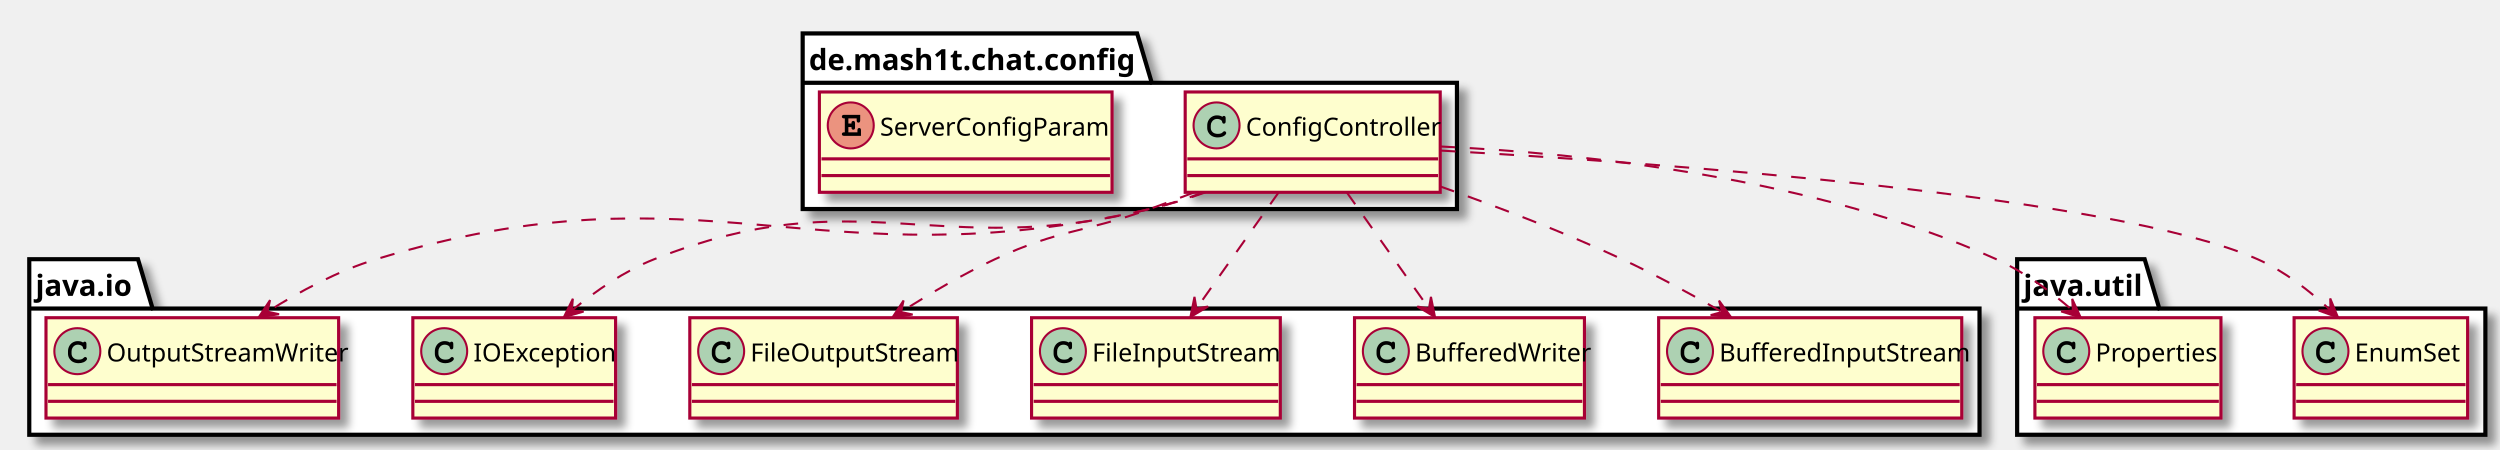
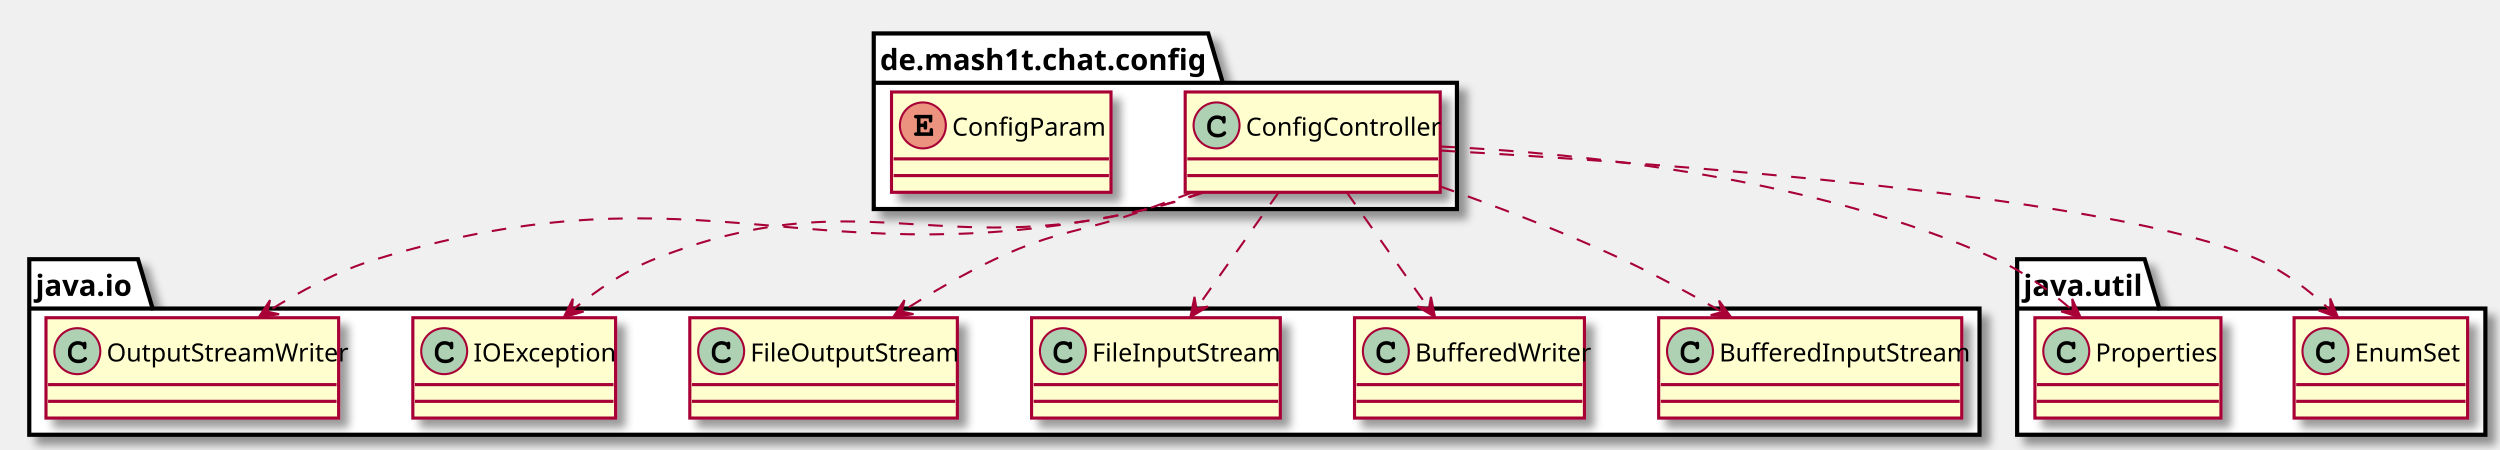
<svg xmlns="http://www.w3.org/2000/svg" height="215pt" style="width:1196px;height:215px;" version="1.1" viewBox="0 0 1196 215" width="1196pt">
  <defs>
    <filter height="300%" id="f1" width="300%" x="-1" y="-1">
      <feGaussianBlur result="blurOut" stdDeviation="2.0" />
      <feColorMatrix in="blurOut" result="blurOut2" type="matrix" values="0 0 0 0 0 0 0 0 0 0 0 0 0 0 0 0 0 0 .4 0" />
      <feOffset dx="4.0" dy="4.0" in="blurOut2" result="blurOut3" />
      <feBlend in="SourceGraphic" in2="blurOut3" mode="normal" />
    </filter>
  </defs>
  <g>
-     <polygon fill="#FFFFFF" filter="url(#f1)" points="384,16,544,16,551,39.609,697,39.609,697,100,384,100,384,16" style="stroke: #000000; stroke-width: 2.0;" />
-     <line style="stroke: #000000; stroke-width: 2.0;" x1="384" x2="551" y1="39.609" y2="39.609" />
-     <text fill="#000000" font-family="sans-serif" font-size="14" font-weight="bold" lengthAdjust="spacingAndGlyphs" textLength="154" x="387" y="33.533">de.mash1t.chat.config</text>
+     <polygon fill="#FFFFFF" filter="url(#f1)" points="418,16,578,16,585,39.609,697,39.609,697,100,418,100,418,16" style="stroke: #000000; stroke-width: 2.0;" />
+     <line style="stroke: #000000; stroke-width: 2.0;" x1="418" x2="585" y1="39.609" y2="39.609" />
+     <text fill="#000000" font-family="sans-serif" font-size="14" font-weight="bold" lengthAdjust="spacingAndGlyphs" textLength="154" x="421" y="33.533">de.mash1t.chat.config</text>
    <polygon fill="#FFFFFF" filter="url(#f1)" points="14,124,66,124,73,147.609,947,147.609,947,208,14,208,14,124" style="stroke: #000000; stroke-width: 2.0;" />
    <line style="stroke: #000000; stroke-width: 2.0;" x1="14" x2="73" y1="147.609" y2="147.609" />
    <text fill="#000000" font-family="sans-serif" font-size="14" font-weight="bold" lengthAdjust="spacingAndGlyphs" textLength="46" x="17" y="141.533">java.io</text>
    <polygon fill="#FFFFFF" filter="url(#f1)" points="965,124,1026,124,1033,147.609,1189,147.609,1189,208,965,208,965,124" style="stroke: #000000; stroke-width: 2.0;" />
    <line style="stroke: #000000; stroke-width: 2.0;" x1="965" x2="1033" y1="147.609" y2="147.609" />
    <text fill="#000000" font-family="sans-serif" font-size="14" font-weight="bold" lengthAdjust="spacingAndGlyphs" textLength="55" x="968" y="141.533">java.util</text>
    <rect fill="#FEFECE" filter="url(#f1)" height="48" style="stroke: #A80036; stroke-width: 1.5;" width="122" x="567" y="44" />
    <ellipse cx="582" cy="60" fill="#ADD1B2" rx="11" ry="11" style="stroke: #A80036; stroke-width: 1.0;" />
    <path d="M584.766,55.875 Q584.922,55.656 585.109,55.547 Q585.297,55.438 585.516,55.438 Q585.891,55.438 586.125,55.695 Q586.359,55.953 586.359,56.562 L586.359,58.016 Q586.359,58.625 586.125,58.891 Q585.891,59.156 585.516,59.156 Q585.172,59.156 584.969,58.953 Q584.766,58.766 584.656,58.25 Q584.609,57.891 584.422,57.703 Q584.094,57.328 583.484,57.109 Q582.875,56.891 582.25,56.891 Q581.484,56.891 580.852,57.219 Q580.219,57.547 579.727,58.297 Q579.234,59.047 579.234,60.078 L579.234,61.172 Q579.234,62.406 580.125,63.227 Q581.016,64.047 582.609,64.047 Q583.547,64.047 584.203,63.797 Q584.594,63.641 585.016,63.203 Q585.281,62.938 585.43,62.859 Q585.578,62.781 585.781,62.781 Q586.109,62.781 586.367,63.039 Q586.625,63.297 586.625,63.641 Q586.625,63.984 586.281,64.391 Q585.781,64.969 584.984,65.297 Q583.906,65.75 582.609,65.75 Q581.094,65.75 579.891,65.125 Q578.906,64.625 578.219,63.555 Q577.531,62.484 577.531,61.203 L577.531,60.047 Q577.531,58.719 578.148,57.57 Q578.766,56.422 579.859,55.805 Q580.953,55.188 582.188,55.188 Q582.922,55.188 583.57,55.352 Q584.219,55.516 584.766,55.875 Z " />
    <text fill="#000000" font-family="sans-serif" font-size="12" lengthAdjust="spacingAndGlyphs" textLength="90" x="596" y="64.91">ConfigController</text>
    <line style="stroke: #A80036; stroke-width: 1.5;" x1="568" x2="688" y1="76" y2="76" />
    <line style="stroke: #A80036; stroke-width: 1.5;" x1="568" x2="688" y1="84" y2="84" />
-     <rect fill="#FEFECE" filter="url(#f1)" height="48" style="stroke: #A80036; stroke-width: 1.5;" width="140" x="392" y="44" />
-     <ellipse cx="407" cy="60" fill="#EB937F" rx="11" ry="11" style="stroke: #A80036; stroke-width: 1.0;" />
-     <path d="M405.859,60.797 L405.859,63.297 L410.188,63.297 L410.188,62.375 Q410.188,61.766 410.43,61.5 Q410.672,61.234 411.047,61.234 Q411.422,61.234 411.656,61.5 Q411.891,61.766 411.891,62.375 L411.891,65 L403.891,65 Q403.266,65 403.008,64.766 Q402.75,64.531 402.75,64.141 Q402.75,63.766 403.016,63.531 Q403.281,63.297 403.891,63.297 L404.156,63.297 L404.156,56.641 L403.891,56.641 Q403.266,56.641 403.008,56.406 Q402.75,56.172 402.75,55.781 Q402.75,55.406 403.008,55.172 Q403.266,54.938 403.891,54.938 L411.516,54.938 L411.516,57.531 Q411.516,58.141 411.289,58.398 Q411.062,58.656 410.672,58.656 Q410.297,58.656 410.062,58.398 Q409.828,58.141 409.828,57.531 L409.828,56.641 L405.859,56.641 L405.859,59.094 L407.344,59.094 Q407.344,58.438 407.469,58.25 Q407.734,57.844 408.203,57.844 Q408.578,57.844 408.812,58.102 Q409.047,58.359 409.047,58.969 L409.047,60.938 Q409.047,61.484 408.922,61.672 Q408.656,62.062 408.203,62.062 Q407.734,62.062 407.469,61.656 Q407.344,61.469 407.344,60.797 L405.859,60.797 Z " />
-     <text fill="#000000" font-family="sans-serif" font-size="12" lengthAdjust="spacingAndGlyphs" textLength="108" x="421" y="64.91">ServerConfigParam</text>
-     <line style="stroke: #A80036; stroke-width: 1.5;" x1="393" x2="531" y1="76" y2="76" />
-     <line style="stroke: #A80036; stroke-width: 1.5;" x1="393" x2="531" y1="84" y2="84" />
+     <rect fill="#FEFECE" filter="url(#f1)" height="48" style="stroke: #A80036; stroke-width: 1.5;" width="105" x="426.5" y="44" />
+     <ellipse cx="441.5" cy="60" fill="#EB937F" rx="11" ry="11" style="stroke: #A80036; stroke-width: 1.0;" />
+     <path d="M440.359,60.797 L440.359,63.297 L444.688,63.297 L444.688,62.375 Q444.688,61.766 444.93,61.5 Q445.172,61.234 445.547,61.234 Q445.922,61.234 446.156,61.5 Q446.391,61.766 446.391,62.375 L446.391,65 L438.391,65 Q437.766,65 437.508,64.766 Q437.25,64.531 437.25,64.141 Q437.25,63.766 437.516,63.531 Q437.781,63.297 438.391,63.297 L438.656,63.297 L438.656,56.641 L438.391,56.641 Q437.766,56.641 437.508,56.406 Q437.25,56.172 437.25,55.781 Q437.25,55.406 437.508,55.172 Q437.766,54.938 438.391,54.938 L446.016,54.938 L446.016,57.531 Q446.016,58.141 445.789,58.398 Q445.562,58.656 445.172,58.656 Q444.797,58.656 444.562,58.398 Q444.328,58.141 444.328,57.531 L444.328,56.641 L440.359,56.641 L440.359,59.094 L441.844,59.094 Q441.844,58.438 441.969,58.25 Q442.234,57.844 442.703,57.844 Q443.078,57.844 443.312,58.102 Q443.547,58.359 443.547,58.969 L443.547,60.938 Q443.547,61.484 443.422,61.672 Q443.156,62.062 442.703,62.062 Q442.234,62.062 441.969,61.656 Q441.844,61.469 441.844,60.797 L440.359,60.797 Z " />
+     <text fill="#000000" font-family="sans-serif" font-size="12" lengthAdjust="spacingAndGlyphs" textLength="73" x="455.5" y="64.91">ConfigParam</text>
+     <line style="stroke: #A80036; stroke-width: 1.5;" x1="427.5" x2="530.5" y1="76" y2="76" />
+     <line style="stroke: #A80036; stroke-width: 1.5;" x1="427.5" x2="530.5" y1="84" y2="84" />
    <rect fill="#FEFECE" filter="url(#f1)" height="48" style="stroke: #A80036; stroke-width: 1.5;" width="145" x="793.5" y="152" />
    <ellipse cx="808.5" cy="168" fill="#ADD1B2" rx="11" ry="11" style="stroke: #A80036; stroke-width: 1.0;" />
    <path d="M811.266,163.875 Q811.422,163.656 811.609,163.547 Q811.797,163.438 812.016,163.438 Q812.391,163.438 812.625,163.695 Q812.859,163.953 812.859,164.562 L812.859,166.016 Q812.859,166.625 812.625,166.891 Q812.391,167.156 812.016,167.156 Q811.672,167.156 811.469,166.953 Q811.266,166.766 811.156,166.25 Q811.109,165.891 810.922,165.703 Q810.594,165.328 809.984,165.109 Q809.375,164.891 808.75,164.891 Q807.984,164.891 807.352,165.219 Q806.719,165.547 806.227,166.297 Q805.734,167.047 805.734,168.078 L805.734,169.172 Q805.734,170.406 806.625,171.227 Q807.516,172.047 809.109,172.047 Q810.047,172.047 810.703,171.797 Q811.094,171.641 811.516,171.203 Q811.781,170.938 811.93,170.859 Q812.078,170.781 812.281,170.781 Q812.609,170.781 812.867,171.039 Q813.125,171.297 813.125,171.641 Q813.125,171.984 812.781,172.391 Q812.281,172.969 811.484,173.297 Q810.406,173.75 809.109,173.75 Q807.594,173.75 806.391,173.125 Q805.406,172.625 804.719,171.555 Q804.031,170.484 804.031,169.203 L804.031,168.047 Q804.031,166.719 804.648,165.57 Q805.266,164.422 806.359,163.805 Q807.453,163.188 808.688,163.188 Q809.422,163.188 810.07,163.352 Q810.719,163.516 811.266,163.875 Z " />
    <text fill="#000000" font-family="sans-serif" font-size="12" lengthAdjust="spacingAndGlyphs" textLength="113" x="822.5" y="172.91">BufferedInputStream</text>
    <line style="stroke: #A80036; stroke-width: 1.5;" x1="794.5" x2="937.5" y1="184" y2="184" />
    <line style="stroke: #A80036; stroke-width: 1.5;" x1="794.5" x2="937.5" y1="192" y2="192" />
    <rect fill="#FEFECE" filter="url(#f1)" height="48" style="stroke: #A80036; stroke-width: 1.5;" width="110" x="648" y="152" />
    <ellipse cx="663" cy="168" fill="#ADD1B2" rx="11" ry="11" style="stroke: #A80036; stroke-width: 1.0;" />
    <path d="M665.766,163.875 Q665.922,163.656 666.109,163.547 Q666.297,163.438 666.516,163.438 Q666.891,163.438 667.125,163.695 Q667.359,163.953 667.359,164.562 L667.359,166.016 Q667.359,166.625 667.125,166.891 Q666.891,167.156 666.516,167.156 Q666.172,167.156 665.969,166.953 Q665.766,166.766 665.656,166.25 Q665.609,165.891 665.422,165.703 Q665.094,165.328 664.484,165.109 Q663.875,164.891 663.25,164.891 Q662.484,164.891 661.852,165.219 Q661.219,165.547 660.727,166.297 Q660.234,167.047 660.234,168.078 L660.234,169.172 Q660.234,170.406 661.125,171.227 Q662.016,172.047 663.609,172.047 Q664.547,172.047 665.203,171.797 Q665.594,171.641 666.016,171.203 Q666.281,170.938 666.43,170.859 Q666.578,170.781 666.781,170.781 Q667.109,170.781 667.367,171.039 Q667.625,171.297 667.625,171.641 Q667.625,171.984 667.281,172.391 Q666.781,172.969 665.984,173.297 Q664.906,173.75 663.609,173.75 Q662.094,173.75 660.891,173.125 Q659.906,172.625 659.219,171.555 Q658.531,170.484 658.531,169.203 L658.531,168.047 Q658.531,166.719 659.148,165.57 Q659.766,164.422 660.859,163.805 Q661.953,163.188 663.188,163.188 Q663.922,163.188 664.57,163.352 Q665.219,163.516 665.766,163.875 Z " />
    <text fill="#000000" font-family="sans-serif" font-size="12" lengthAdjust="spacingAndGlyphs" textLength="78" x="677" y="172.91">BufferedWriter</text>
    <line style="stroke: #A80036; stroke-width: 1.5;" x1="649" x2="757" y1="184" y2="184" />
    <line style="stroke: #A80036; stroke-width: 1.5;" x1="649" x2="757" y1="192" y2="192" />
    <rect fill="#FEFECE" filter="url(#f1)" height="48" style="stroke: #A80036; stroke-width: 1.5;" width="119" x="493.5" y="152" />
    <ellipse cx="508.5" cy="168" fill="#ADD1B2" rx="11" ry="11" style="stroke: #A80036; stroke-width: 1.0;" />
    <path d="M511.266,163.875 Q511.422,163.656 511.609,163.547 Q511.797,163.438 512.016,163.438 Q512.391,163.438 512.625,163.695 Q512.859,163.953 512.859,164.562 L512.859,166.016 Q512.859,166.625 512.625,166.891 Q512.391,167.156 512.016,167.156 Q511.672,167.156 511.469,166.953 Q511.266,166.766 511.156,166.25 Q511.109,165.891 510.922,165.703 Q510.594,165.328 509.984,165.109 Q509.375,164.891 508.75,164.891 Q507.984,164.891 507.352,165.219 Q506.719,165.547 506.227,166.297 Q505.734,167.047 505.734,168.078 L505.734,169.172 Q505.734,170.406 506.625,171.227 Q507.516,172.047 509.109,172.047 Q510.047,172.047 510.703,171.797 Q511.094,171.641 511.516,171.203 Q511.781,170.938 511.93,170.859 Q512.078,170.781 512.281,170.781 Q512.609,170.781 512.867,171.039 Q513.125,171.297 513.125,171.641 Q513.125,171.984 512.781,172.391 Q512.281,172.969 511.484,173.297 Q510.406,173.75 509.109,173.75 Q507.594,173.75 506.391,173.125 Q505.406,172.625 504.719,171.555 Q504.031,170.484 504.031,169.203 L504.031,168.047 Q504.031,166.719 504.648,165.57 Q505.266,164.422 506.359,163.805 Q507.453,163.188 508.688,163.188 Q509.422,163.188 510.07,163.352 Q510.719,163.516 511.266,163.875 Z " />
    <text fill="#000000" font-family="sans-serif" font-size="12" lengthAdjust="spacingAndGlyphs" textLength="87" x="522.5" y="172.91">FileInputStream</text>
    <line style="stroke: #A80036; stroke-width: 1.5;" x1="494.5" x2="611.5" y1="184" y2="184" />
    <line style="stroke: #A80036; stroke-width: 1.5;" x1="494.5" x2="611.5" y1="192" y2="192" />
    <rect fill="#FEFECE" filter="url(#f1)" height="48" style="stroke: #A80036; stroke-width: 1.5;" width="128" x="330" y="152" />
    <ellipse cx="345" cy="168" fill="#ADD1B2" rx="11" ry="11" style="stroke: #A80036; stroke-width: 1.0;" />
    <path d="M347.766,163.875 Q347.922,163.656 348.109,163.547 Q348.297,163.438 348.516,163.438 Q348.891,163.438 349.125,163.695 Q349.359,163.953 349.359,164.562 L349.359,166.016 Q349.359,166.625 349.125,166.891 Q348.891,167.156 348.516,167.156 Q348.172,167.156 347.969,166.953 Q347.766,166.766 347.656,166.25 Q347.609,165.891 347.422,165.703 Q347.094,165.328 346.484,165.109 Q345.875,164.891 345.25,164.891 Q344.484,164.891 343.852,165.219 Q343.219,165.547 342.727,166.297 Q342.234,167.047 342.234,168.078 L342.234,169.172 Q342.234,170.406 343.125,171.227 Q344.016,172.047 345.609,172.047 Q346.547,172.047 347.203,171.797 Q347.594,171.641 348.016,171.203 Q348.281,170.938 348.43,170.859 Q348.578,170.781 348.781,170.781 Q349.109,170.781 349.367,171.039 Q349.625,171.297 349.625,171.641 Q349.625,171.984 349.281,172.391 Q348.781,172.969 347.984,173.297 Q346.906,173.75 345.609,173.75 Q344.094,173.75 342.891,173.125 Q341.906,172.625 341.219,171.555 Q340.531,170.484 340.531,169.203 L340.531,168.047 Q340.531,166.719 341.148,165.57 Q341.766,164.422 342.859,163.805 Q343.953,163.188 345.188,163.188 Q345.922,163.188 346.57,163.352 Q347.219,163.516 347.766,163.875 Z " />
    <text fill="#000000" font-family="sans-serif" font-size="12" lengthAdjust="spacingAndGlyphs" textLength="96" x="359" y="172.91">FileOutputStream</text>
    <line style="stroke: #A80036; stroke-width: 1.5;" x1="331" x2="457" y1="184" y2="184" />
    <line style="stroke: #A80036; stroke-width: 1.5;" x1="331" x2="457" y1="192" y2="192" />
    <rect fill="#FEFECE" filter="url(#f1)" height="48" style="stroke: #A80036; stroke-width: 1.5;" width="97" x="197.5" y="152" />
    <ellipse cx="212.5" cy="168" fill="#ADD1B2" rx="11" ry="11" style="stroke: #A80036; stroke-width: 1.0;" />
    <path d="M215.266,163.875 Q215.422,163.656 215.609,163.547 Q215.797,163.438 216.016,163.438 Q216.391,163.438 216.625,163.695 Q216.859,163.953 216.859,164.562 L216.859,166.016 Q216.859,166.625 216.625,166.891 Q216.391,167.156 216.016,167.156 Q215.672,167.156 215.469,166.953 Q215.266,166.766 215.156,166.25 Q215.109,165.891 214.922,165.703 Q214.594,165.328 213.984,165.109 Q213.375,164.891 212.75,164.891 Q211.984,164.891 211.352,165.219 Q210.719,165.547 210.227,166.297 Q209.734,167.047 209.734,168.078 L209.734,169.172 Q209.734,170.406 210.625,171.227 Q211.516,172.047 213.109,172.047 Q214.047,172.047 214.703,171.797 Q215.094,171.641 215.516,171.203 Q215.781,170.938 215.93,170.859 Q216.078,170.781 216.281,170.781 Q216.609,170.781 216.867,171.039 Q217.125,171.297 217.125,171.641 Q217.125,171.984 216.781,172.391 Q216.281,172.969 215.484,173.297 Q214.406,173.75 213.109,173.75 Q211.594,173.75 210.391,173.125 Q209.406,172.625 208.719,171.555 Q208.031,170.484 208.031,169.203 L208.031,168.047 Q208.031,166.719 208.648,165.57 Q209.266,164.422 210.359,163.805 Q211.453,163.188 212.688,163.188 Q213.422,163.188 214.07,163.352 Q214.719,163.516 215.266,163.875 Z " />
    <text fill="#000000" font-family="sans-serif" font-size="12" lengthAdjust="spacingAndGlyphs" textLength="65" x="226.5" y="172.91">IOException</text>
    <line style="stroke: #A80036; stroke-width: 1.5;" x1="198.5" x2="293.5" y1="184" y2="184" />
    <line style="stroke: #A80036; stroke-width: 1.5;" x1="198.5" x2="293.5" y1="192" y2="192" />
    <rect fill="#FEFECE" filter="url(#f1)" height="48" style="stroke: #A80036; stroke-width: 1.5;" width="140" x="22" y="152" />
    <ellipse cx="37" cy="168" fill="#ADD1B2" rx="11" ry="11" style="stroke: #A80036; stroke-width: 1.0;" />
    <path d="M39.766,163.875 Q39.922,163.656 40.109,163.547 Q40.297,163.438 40.516,163.438 Q40.891,163.438 41.125,163.695 Q41.359,163.953 41.359,164.562 L41.359,166.016 Q41.359,166.625 41.125,166.891 Q40.891,167.156 40.516,167.156 Q40.172,167.156 39.969,166.953 Q39.766,166.766 39.656,166.25 Q39.609,165.891 39.422,165.703 Q39.094,165.328 38.484,165.109 Q37.875,164.891 37.25,164.891 Q36.484,164.891 35.852,165.219 Q35.219,165.547 34.727,166.297 Q34.234,167.047 34.234,168.078 L34.234,169.172 Q34.234,170.406 35.125,171.227 Q36.016,172.047 37.609,172.047 Q38.547,172.047 39.203,171.797 Q39.594,171.641 40.016,171.203 Q40.281,170.938 40.43,170.859 Q40.578,170.781 40.781,170.781 Q41.109,170.781 41.367,171.039 Q41.625,171.297 41.625,171.641 Q41.625,171.984 41.281,172.391 Q40.781,172.969 39.984,173.297 Q38.906,173.75 37.609,173.75 Q36.094,173.75 34.891,173.125 Q33.906,172.625 33.219,171.555 Q32.531,170.484 32.531,169.203 L32.531,168.047 Q32.531,166.719 33.148,165.57 Q33.766,164.422 34.859,163.805 Q35.953,163.188 37.188,163.188 Q37.922,163.188 38.57,163.352 Q39.219,163.516 39.766,163.875 Z " />
    <text fill="#000000" font-family="sans-serif" font-size="12" lengthAdjust="spacingAndGlyphs" textLength="108" x="51" y="172.91">OutputStreamWriter</text>
    <line style="stroke: #A80036; stroke-width: 1.5;" x1="23" x2="161" y1="184" y2="184" />
    <line style="stroke: #A80036; stroke-width: 1.5;" x1="23" x2="161" y1="192" y2="192" />
    <rect fill="#FEFECE" filter="url(#f1)" height="48" style="stroke: #A80036; stroke-width: 1.5;" width="83" x="1097.5" y="152" />
    <ellipse cx="1112.5" cy="168" fill="#ADD1B2" rx="11" ry="11" style="stroke: #A80036; stroke-width: 1.0;" />
    <path d="M1115.266,163.875 Q1115.422,163.656 1115.609,163.547 Q1115.797,163.438 1116.016,163.438 Q1116.391,163.438 1116.625,163.695 Q1116.859,163.953 1116.859,164.562 L1116.859,166.016 Q1116.859,166.625 1116.625,166.891 Q1116.391,167.156 1116.016,167.156 Q1115.672,167.156 1115.469,166.953 Q1115.266,166.766 1115.156,166.25 Q1115.109,165.891 1114.922,165.703 Q1114.594,165.328 1113.984,165.109 Q1113.375,164.891 1112.75,164.891 Q1111.984,164.891 1111.352,165.219 Q1110.719,165.547 1110.227,166.297 Q1109.734,167.047 1109.734,168.078 L1109.734,169.172 Q1109.734,170.406 1110.625,171.227 Q1111.516,172.047 1113.109,172.047 Q1114.047,172.047 1114.703,171.797 Q1115.094,171.641 1115.516,171.203 Q1115.781,170.938 1115.93,170.859 Q1116.078,170.781 1116.281,170.781 Q1116.609,170.781 1116.867,171.039 Q1117.125,171.297 1117.125,171.641 Q1117.125,171.984 1116.781,172.391 Q1116.281,172.969 1115.484,173.297 Q1114.406,173.75 1113.109,173.75 Q1111.594,173.75 1110.391,173.125 Q1109.406,172.625 1108.719,171.555 Q1108.031,170.484 1108.031,169.203 L1108.031,168.047 Q1108.031,166.719 1108.648,165.57 Q1109.266,164.422 1110.359,163.805 Q1111.453,163.188 1112.688,163.188 Q1113.422,163.188 1114.07,163.352 Q1114.719,163.516 1115.266,163.875 Z " />
    <text fill="#000000" font-family="sans-serif" font-size="12" lengthAdjust="spacingAndGlyphs" textLength="51" x="1126.5" y="172.91">EnumSet</text>
    <line style="stroke: #A80036; stroke-width: 1.5;" x1="1098.5" x2="1179.5" y1="184" y2="184" />
    <line style="stroke: #A80036; stroke-width: 1.5;" x1="1098.5" x2="1179.5" y1="192" y2="192" />
    <rect fill="#FEFECE" filter="url(#f1)" height="48" style="stroke: #A80036; stroke-width: 1.5;" width="89" x="973.5" y="152" />
    <ellipse cx="988.5" cy="168" fill="#ADD1B2" rx="11" ry="11" style="stroke: #A80036; stroke-width: 1.0;" />
    <path d="M991.266,163.875 Q991.422,163.656 991.609,163.547 Q991.797,163.438 992.016,163.438 Q992.391,163.438 992.625,163.695 Q992.859,163.953 992.859,164.562 L992.859,166.016 Q992.859,166.625 992.625,166.891 Q992.391,167.156 992.016,167.156 Q991.672,167.156 991.469,166.953 Q991.266,166.766 991.156,166.25 Q991.109,165.891 990.922,165.703 Q990.594,165.328 989.984,165.109 Q989.375,164.891 988.75,164.891 Q987.984,164.891 987.352,165.219 Q986.719,165.547 986.227,166.297 Q985.734,167.047 985.734,168.078 L985.734,169.172 Q985.734,170.406 986.625,171.227 Q987.516,172.047 989.109,172.047 Q990.047,172.047 990.703,171.797 Q991.094,171.641 991.516,171.203 Q991.781,170.938 991.93,170.859 Q992.078,170.781 992.281,170.781 Q992.609,170.781 992.867,171.039 Q993.125,171.297 993.125,171.641 Q993.125,171.984 992.781,172.391 Q992.281,172.969 991.484,173.297 Q990.406,173.75 989.109,173.75 Q987.594,173.75 986.391,173.125 Q985.406,172.625 984.719,171.555 Q984.031,170.484 984.031,169.203 L984.031,168.047 Q984.031,166.719 984.648,165.57 Q985.266,164.422 986.359,163.805 Q987.453,163.188 988.688,163.188 Q989.422,163.188 990.07,163.352 Q990.719,163.516 991.266,163.875 Z " />
    <text fill="#000000" font-family="sans-serif" font-size="12" lengthAdjust="spacingAndGlyphs" textLength="57" x="1002.5" y="172.91">Properties</text>
    <line style="stroke: #A80036; stroke-width: 1.5;" x1="974.5" x2="1061.5" y1="184" y2="184" />
    <line style="stroke: #A80036; stroke-width: 1.5;" x1="974.5" x2="1061.5" y1="192" y2="192" />
    <path d="M689.022,89.203 C716.076,98.788 748.043,110.986 776,124 C791.936,131.418 808.842,140.619 823.647,149.155 " fill="none" style="stroke: #A80036; stroke-width: 1.0; stroke-dasharray: 7.0,7.0;" />
    <polygon fill="#A80036" points="828.17,151.78,822.394,143.802,823.846,149.27,818.378,150.721,828.17,151.78" style="stroke: #A80036; stroke-width: 1.0;" />
    <path d="M644.274,92 C655.792,108.279 671.293,130.187 683.477,147.408 " fill="none" style="stroke: #A80036; stroke-width: 1.0; stroke-dasharray: 7.0,7.0;" />
    <polygon fill="#A80036" points="686.499,151.678,684.566,142.021,683.611,147.597,678.035,146.642,686.499,151.678" style="stroke: #A80036; stroke-width: 1.0;" />
    <path d="M611.726,92 C600.208,108.279 584.707,130.187 572.523,147.408 " fill="none" style="stroke: #A80036; stroke-width: 1.0; stroke-dasharray: 7.0,7.0;" />
    <polygon fill="#A80036" points="569.501,151.678,577.965,146.642,572.389,147.597,571.434,142.021,569.501,151.678" style="stroke: #A80036; stroke-width: 1.0;" />
-     <path d="M571.079,92.115 C564.007,94.841 556.854,97.529 550,100 C517.473,111.724 507.355,109.429 476,124 C460.838,131.046 445.045,140.342 431.414,149.065 " fill="none" style="stroke: #A80036; stroke-width: 1.0; stroke-dasharray: 7.0,7.0;" />
-     <polygon fill="#A80036" points="426.878,151.998,436.608,150.471,431.077,149.283,432.265,143.752,426.878,151.998" style="stroke: #A80036; stroke-width: 1.0;" />
-     <path d="M575.782,92.041 C567.29,95.12 558.493,97.925 550,100 C447.153,125.126 411.485,85.146 313,124 C298.83,129.59 285.095,139.08 273.788,148.367 " fill="none" style="stroke: #A80036; stroke-width: 1.0; stroke-dasharray: 7.0,7.0;" />
-     <polygon fill="#A80036" points="269.736,151.773,279.199,149.044,273.564,148.555,274.052,142.92,269.736,151.773" style="stroke: #A80036; stroke-width: 1.0;" />
-     <path d="M576.694,92.006 C567.934,95.173 558.814,98.015 550,100 C389.237,136.209 337.671,76.088 180,124 C161.777,129.538 143.288,139.462 127.993,149.094 " fill="none" style="stroke: #A80036; stroke-width: 1.0; stroke-dasharray: 7.0,7.0;" />
-     <polygon fill="#A80036" points="123.766,151.799,133.503,150.316,127.977,149.103,129.19,143.578,123.766,151.799" style="stroke: #A80036; stroke-width: 1.0;" />
+     <path d="M570.327,92.064 C563.168,94.799 555.931,97.503 549,100 C516.869,111.576 506.943,109.545 476,124 C460.989,131.012 445.347,140.211 431.799,148.863 " fill="none" style="stroke: #A80036; stroke-width: 1.0; stroke-dasharray: 7.0,7.0;" />
+     <polygon fill="#A80036" points="427.288,151.773,437.019,150.256,431.49,149.062,432.683,143.533,427.288,151.773" style="stroke: #A80036; stroke-width: 1.0;" />
+     <path d="M575.093,92.03 C566.496,95.11 557.592,97.919 549,100 C446.533,124.82 411.065,85.287 313,124 C298.831,129.593 285.096,139.083 273.789,148.371 " fill="none" style="stroke: #A80036; stroke-width: 1.0; stroke-dasharray: 7.0,7.0;" />
+     <polygon fill="#A80036" points="269.737,151.775,279.2,149.047,273.565,148.559,274.053,142.923,269.737,151.775" style="stroke: #A80036; stroke-width: 1.0;" />
+     <path d="M575.587,92.153 C566.849,95.259 557.772,98.044 549,100 C388.595,135.776 337.242,76.203 180,124 C161.777,129.539 143.289,139.464 127.993,149.096 " fill="none" style="stroke: #A80036; stroke-width: 1.0; stroke-dasharray: 7.0,7.0;" />
+     <polygon fill="#A80036" points="123.766,151.801,133.503,150.317,127.977,149.105,129.19,143.58,123.766,151.801" style="stroke: #A80036; stroke-width: 1.0;" />
    <path d="M689.368,72.042 C796.181,78.063 1011.43,93.628 1080,124 C1092.79,129.663 1104.86,139.059 1114.71,148.253 " fill="none" style="stroke: #A80036; stroke-width: 1.0; stroke-dasharray: 7.0,7.0;" />
    <polygon fill="#A80036" points="1118.52,151.895,1114.784,142.782,1114.908,148.437,1109.253,148.561,1118.52,151.895" style="stroke: #A80036; stroke-width: 1.0;" />
    <path d="M689.141,70.079 C756.923,73.325 868.145,84.839 955,124 C968.253,129.976 981.07,139.434 991.644,148.591 " fill="none" style="stroke: #A80036; stroke-width: 1.0; stroke-dasharray: 7.0,7.0;" />
    <polygon fill="#A80036" points="995.435,151.944,991.344,142.985,991.69,148.632,986.044,148.977,995.435,151.944" style="stroke: #A80036; stroke-width: 1.0;" />
  </g>
</svg>
